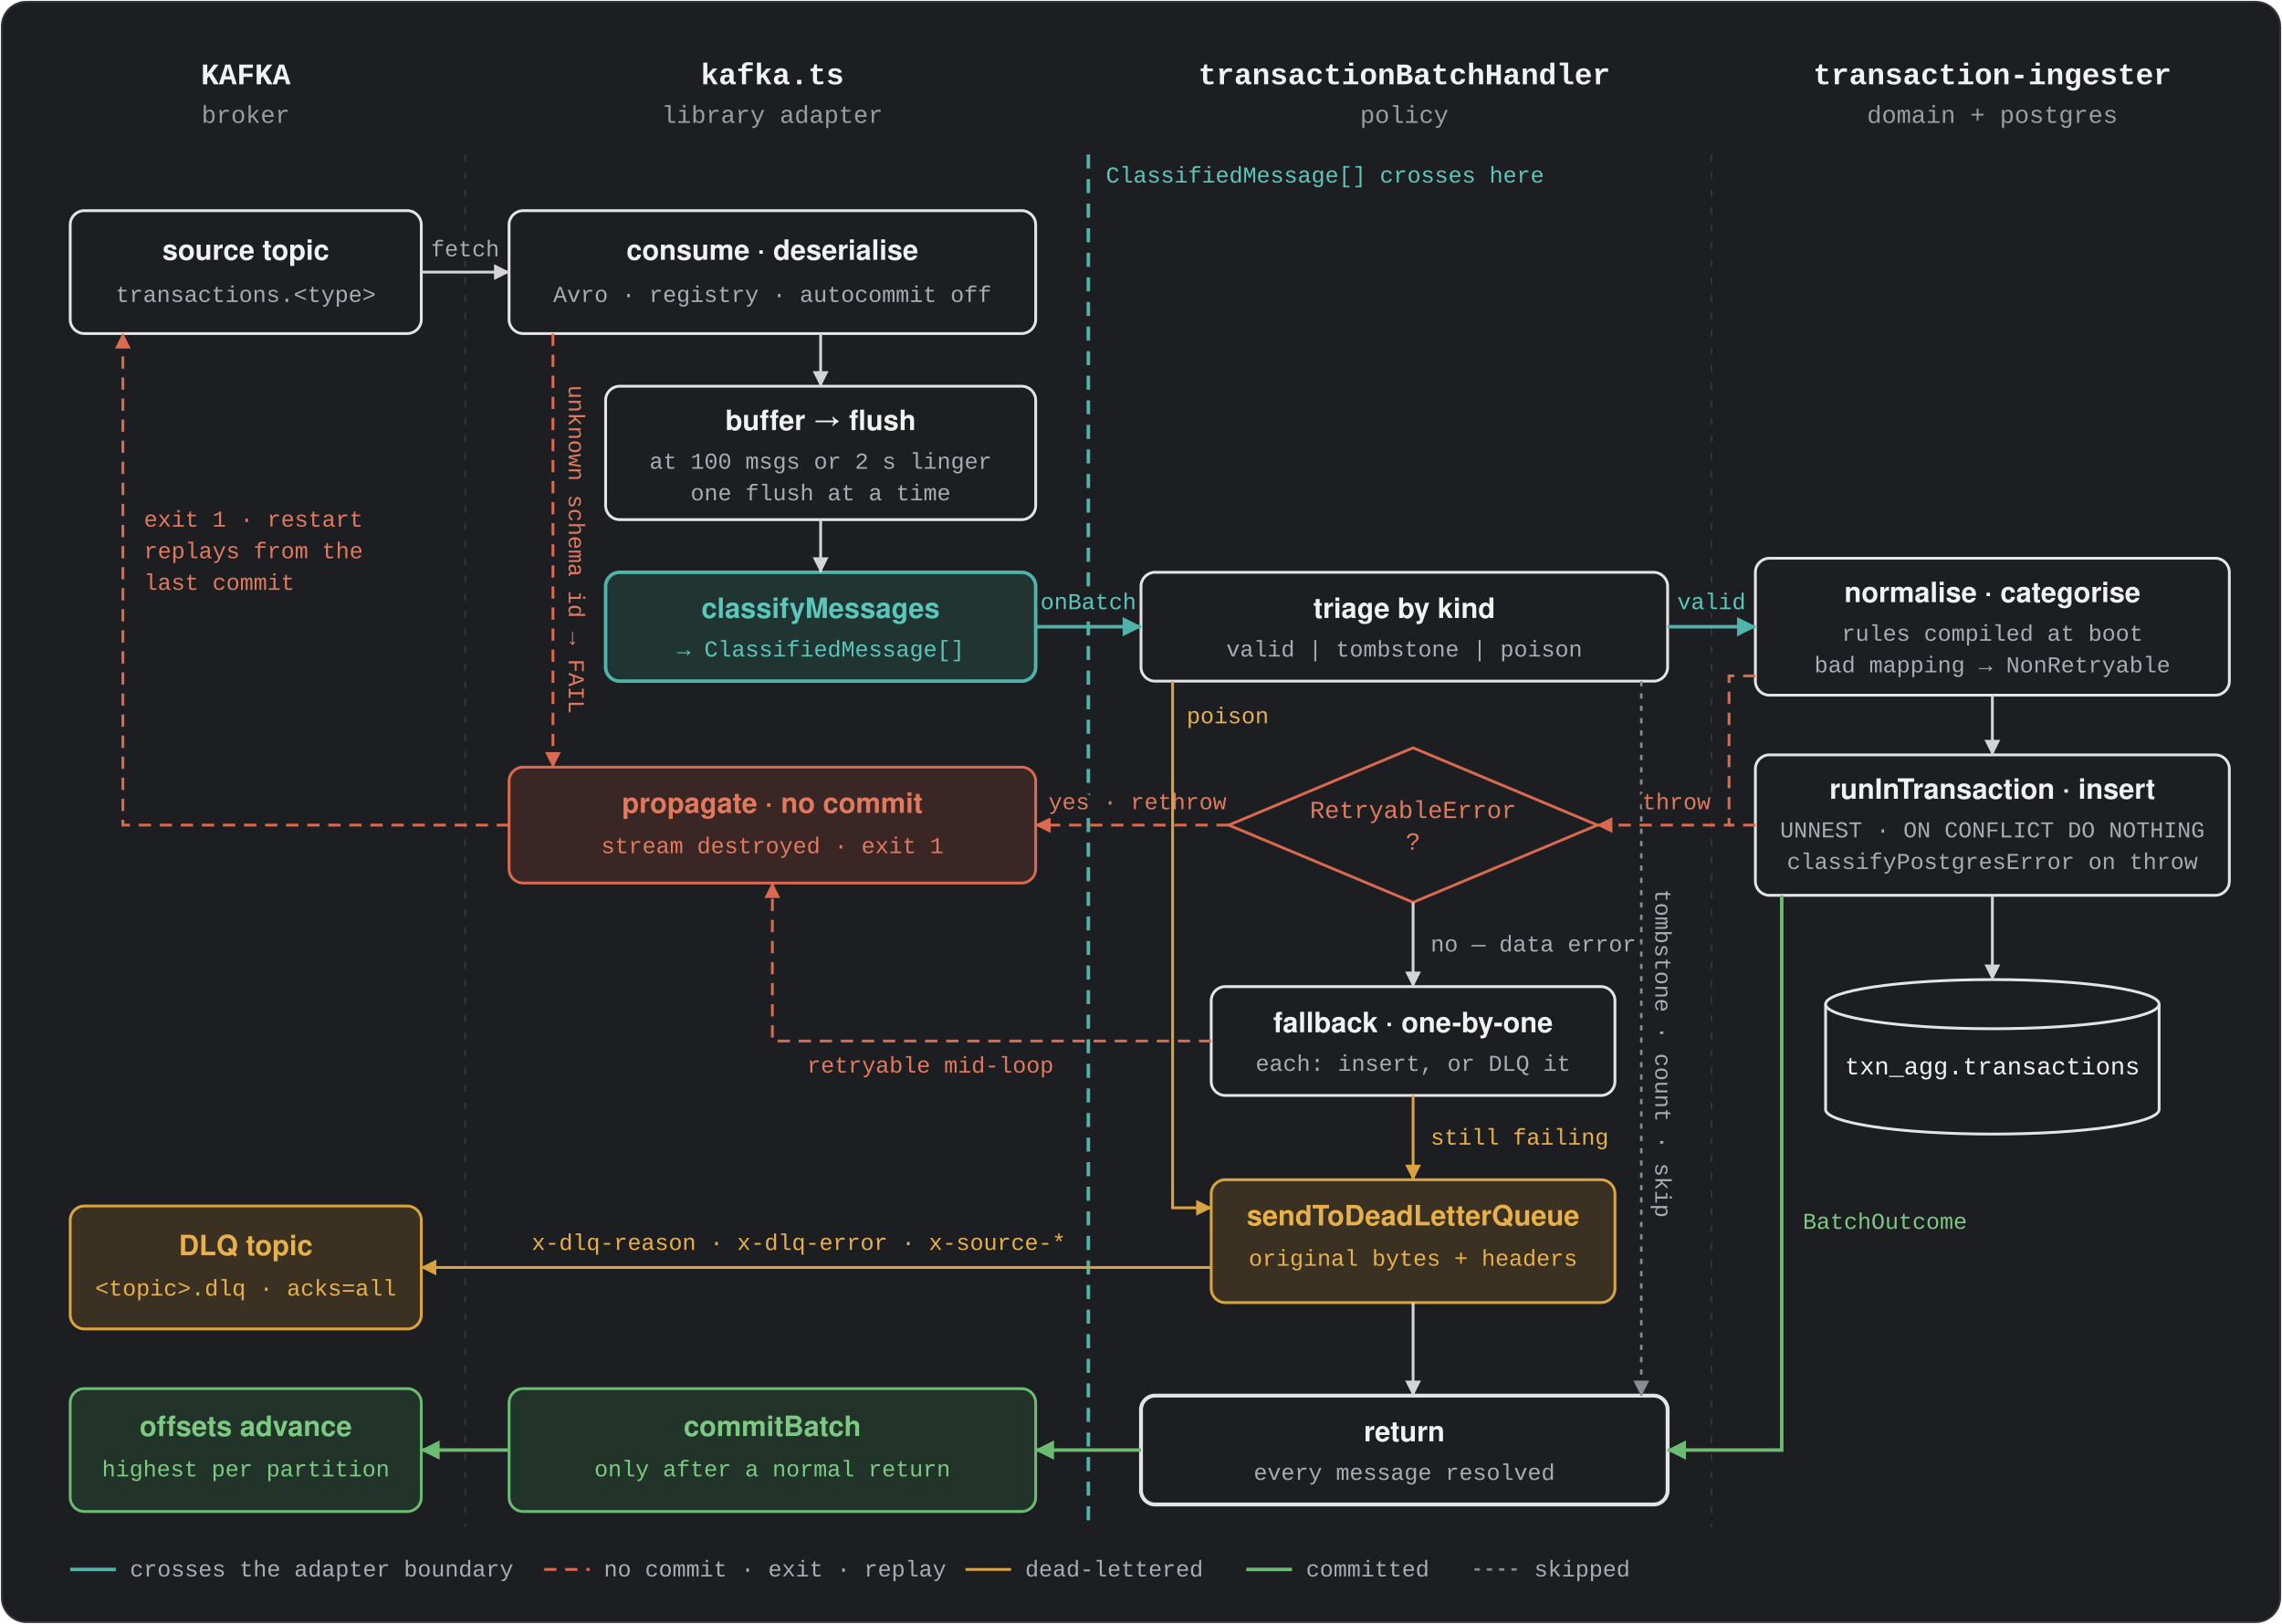
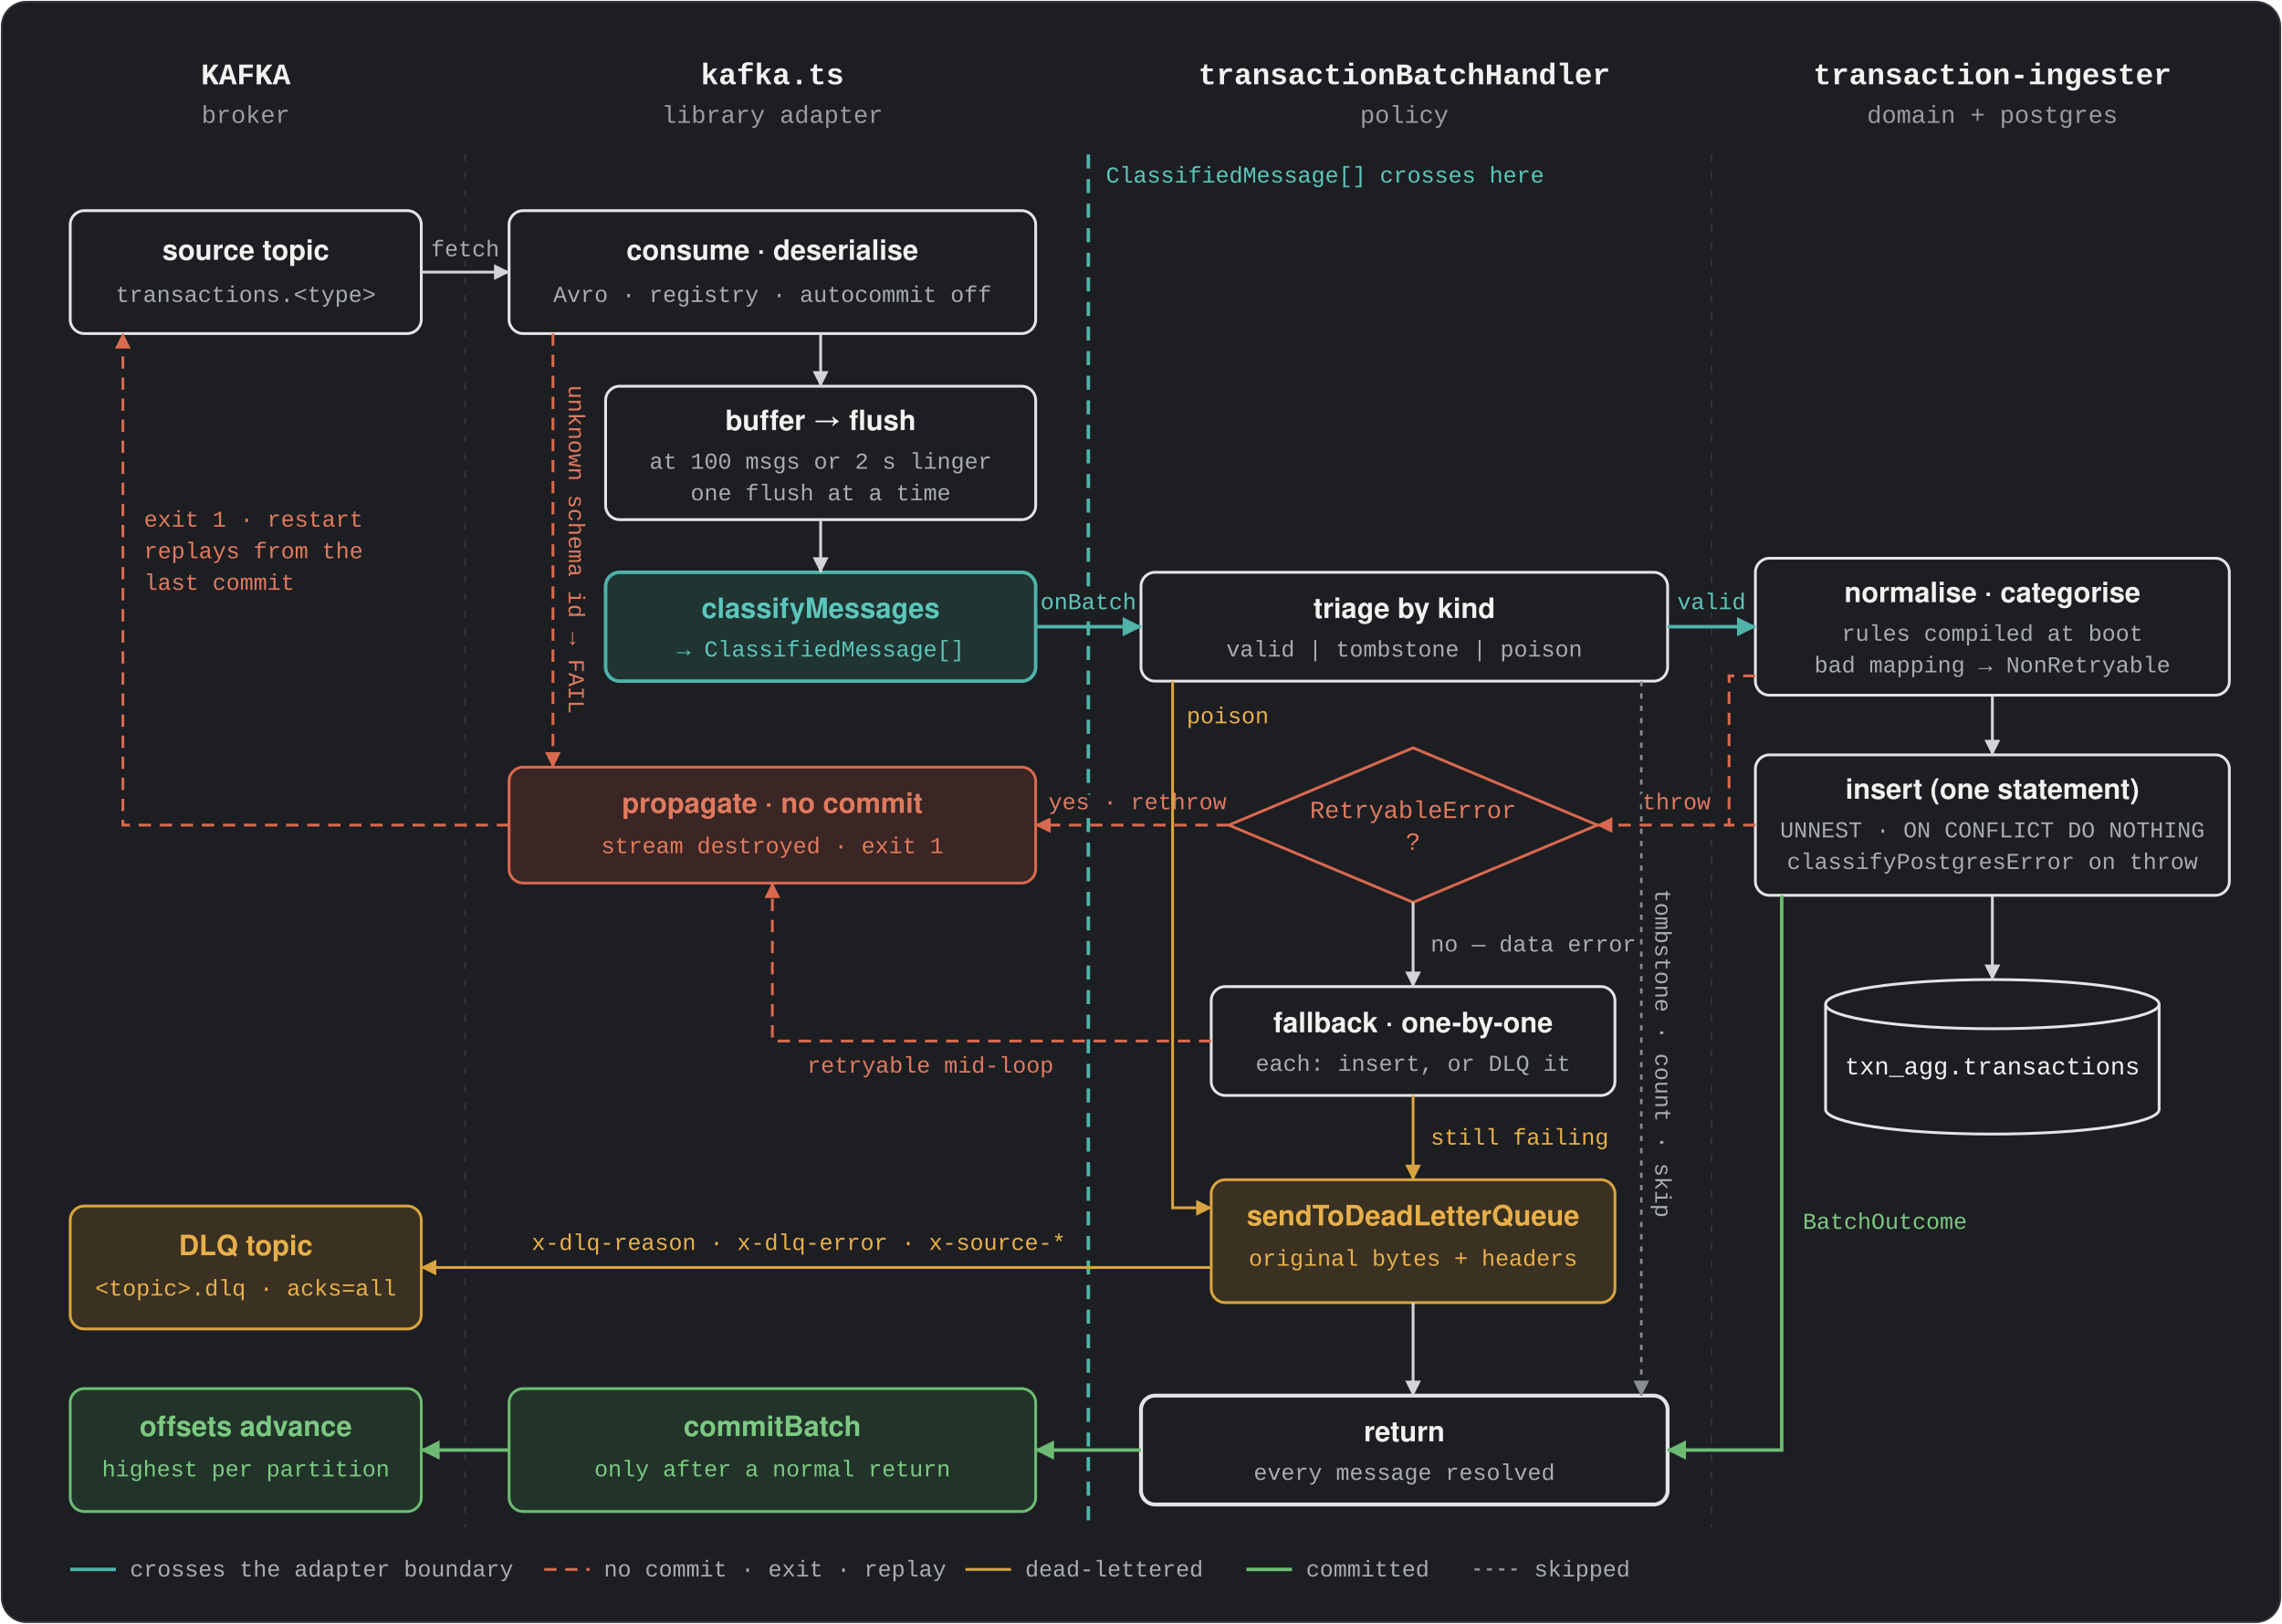
<svg xmlns="http://www.w3.org/2000/svg" viewBox="0 0 1300 925" width="1300" height="925" role="img" aria-labelledby="title description">
  <defs>
    <style>
			.lane-title { font: 700 17px ui-monospace, SFMono-Regular, Menlo, Consolas, "Liberation Mono", monospace; fill: #f2f2f2; }
			.lane-subtitle { font: 14px ui-monospace, SFMono-Regular, Menlo, Consolas, "Liberation Mono", monospace; fill: #9a9ca3; }
			.box-title { font: 600 16px -apple-system, BlinkMacSystemFont, "Segoe UI", Helvetica, Arial, sans-serif; fill: #f2f2f2; }
			.box-detail { font: 13px ui-monospace, SFMono-Regular, Menlo, Consolas, "Liberation Mono", monospace; fill: #a9abb3; }
			.edge-label { font: 13px ui-monospace, SFMono-Regular, Menlo, Consolas, "Liberation Mono", monospace; fill: #a9abb3; paint-order: stroke; stroke: #1d1e22; stroke-width: 5px; stroke-linejoin: round; }
			.box { fill: #1d1e22; stroke: #e4e4e7; stroke-width: 1.6; }
			.edge { fill: none; stroke: #d4d4d8; stroke-width: 1.6; }

			.teal-box { fill: #203432; stroke: #4fb3a9; stroke-width: 2; }
			.teal-edge { fill: none; stroke: #4fb3a9; stroke-width: 2; }
			.teal-text { fill: #5cc6bb; }

			.red-box { fill: #3a2624; stroke: #d9694f; stroke-width: 1.6; }
			.red-edge { fill: none; stroke: #d9694f; stroke-width: 1.6; stroke-dasharray: 7 5; }
			.red-text { fill: #e07a5f; }

			.amber-box { fill: #3a3122; stroke: #d9a43f; stroke-width: 1.6; }
			.amber-edge { fill: none; stroke: #d9a43f; stroke-width: 1.6; }
			.amber-text { fill: #e8b04b; }

			.green-box { fill: #22342a; stroke: #6dbb73; stroke-width: 1.6; }
			.green-edge { fill: none; stroke: #6dbb73; stroke-width: 2; }
			.green-text { fill: #7cc982; }

			.skip-edge { fill: none; stroke: #8b8d94; stroke-width: 1.4; stroke-dasharray: 3 4; }
			.lane-divider { stroke: #34353b; stroke-width: 1; stroke-dasharray: 4 6; }
			.boundary { stroke: #4fb3a9; stroke-width: 2; stroke-dasharray: 8 6; }
		</style>
    <marker id="arrow-neutral" viewBox="0 0 10 10" refX="9.5" refY="5" markerWidth="9" markerHeight="9" markerUnits="userSpaceOnUse" orient="auto">
      <path d="M0,0 L10,5 L0,10 z" fill="#d4d4d8" />
    </marker>
    <marker id="arrow-teal" viewBox="0 0 10 10" refX="9.5" refY="5" markerWidth="11" markerHeight="11" markerUnits="userSpaceOnUse" orient="auto">
      <path d="M0,0 L10,5 L0,10 z" fill="#4fb3a9" />
    </marker>
    <marker id="arrow-red" viewBox="0 0 10 10" refX="9.5" refY="5" markerWidth="9" markerHeight="9" markerUnits="userSpaceOnUse" orient="auto">
      <path d="M0,0 L10,5 L0,10 z" fill="#d9694f" />
    </marker>
    <marker id="arrow-amber" viewBox="0 0 10 10" refX="9.5" refY="5" markerWidth="9" markerHeight="9" markerUnits="userSpaceOnUse" orient="auto">
      <path d="M0,0 L10,5 L0,10 z" fill="#d9a43f" />
    </marker>
    <marker id="arrow-green" viewBox="0 0 10 10" refX="9.5" refY="5" markerWidth="11" markerHeight="11" markerUnits="userSpaceOnUse" orient="auto">
      <path d="M0,0 L10,5 L0,10 z" fill="#6dbb73" />
    </marker>
    <marker id="arrow-skip" viewBox="0 0 10 10" refX="9.5" refY="5" markerWidth="9" markerHeight="9" markerUnits="userSpaceOnUse" orient="auto">
      <path d="M0,0 L10,5 L0,10 z" fill="#8b8d94" />
    </marker>
  </defs>
  <rect x="1" y="1" width="1298" height="923" rx="14" fill="#1d1e22" stroke="#34353b" />
  <text class="lane-title" x="140" y="48" text-anchor="middle">KAFKA</text>
  <text class="lane-subtitle" x="140" y="70" text-anchor="middle">broker</text>
  <text class="lane-title" x="440" y="48" text-anchor="middle">kafka.ts</text>
  <text class="lane-subtitle" x="440" y="70" text-anchor="middle">library adapter</text>
  <text class="lane-title" x="800" y="48" text-anchor="middle">transactionBatchHandler</text>
  <text class="lane-subtitle" x="800" y="70" text-anchor="middle">policy</text>
  <text class="lane-title" x="1135" y="48" text-anchor="middle">transaction-ingester</text>
  <text class="lane-subtitle" x="1135" y="70" text-anchor="middle">domain + postgres</text>
  <line class="lane-divider" x1="265" y1="88" x2="265" y2="870" />
  <line class="lane-divider" x1="975" y1="88" x2="975" y2="870" />
  <line class="boundary" x1="620" y1="88" x2="620" y2="870" />
  <text class="edge-label teal-text" x="630" y="104">ClassifiedMessage[] crosses here</text>
  <rect class="box" x="40" y="120" width="200" height="70" rx="8" />
  <text class="box-title" x="140" y="148" text-anchor="middle">source topic</text>
  <text class="box-detail" x="140" y="172" text-anchor="middle">transactions.&lt;type&gt;</text>
  <rect class="amber-box" x="40" y="687" width="200" height="70" rx="8" />
  <text class="box-title amber-text" x="140" y="715" text-anchor="middle">DLQ topic</text>
  <text class="box-detail amber-text" x="140" y="738" text-anchor="middle">&lt;topic&gt;.dlq · acks=all</text>
  <rect class="green-box" x="40" y="791" width="200" height="70" rx="8" />
  <text class="box-title green-text" x="140" y="818" text-anchor="middle">offsets advance</text>
  <text class="box-detail green-text" x="140" y="841" text-anchor="middle">highest per partition</text>
  <rect class="box" x="290" y="120" width="300" height="70" rx="8" />
  <text class="box-title" x="440" y="148" text-anchor="middle">consume · deserialise</text>
  <text class="box-detail" x="440" y="172" text-anchor="middle">Avro · registry · autocommit off</text>
  <rect class="box" x="345" y="220" width="245" height="76" rx="8" />
  <text class="box-title" x="467.5" y="245" text-anchor="middle">buffer → flush</text>
  <text class="box-detail" x="467.5" y="267" text-anchor="middle">at 100 msgs or 2 s linger</text>
  <text class="box-detail" x="467.5" y="285" text-anchor="middle">one flush at a time</text>
  <rect class="teal-box" x="345" y="326" width="245" height="62" rx="8" />
  <text class="box-title teal-text" x="467.5" y="352" text-anchor="middle">classifyMessages</text>
  <text class="box-detail teal-text" x="467.5" y="374" text-anchor="middle">→ ClassifiedMessage[]</text>
  <rect class="red-box" x="290" y="437" width="300" height="66" rx="8" />
  <text class="box-title red-text" x="440" y="463" text-anchor="middle">propagate · no commit</text>
  <text class="box-detail red-text" x="440" y="486" text-anchor="middle">stream destroyed · exit 1</text>
  <rect class="green-box" x="290" y="791" width="300" height="70" rx="8" />
  <text class="box-title green-text" x="440" y="818" text-anchor="middle">commitBatch</text>
  <text class="box-detail green-text" x="440" y="841" text-anchor="middle">only after a normal return</text>
  <rect class="box" x="650" y="326" width="300" height="62" rx="8" />
  <text class="box-title" x="800" y="352" text-anchor="middle">triage by kind</text>
  <text class="box-detail" x="800" y="374" text-anchor="middle">valid | tombstone | poison</text>
  <polygon points="700,470 805,426 910,470 805,514" fill="#1d1e22" stroke="#d9694f" stroke-width="1.6" />
  <text class="box-detail red-text" x="805" y="466" text-anchor="middle" style="font-size: 14px">RetryableError</text>
  <text class="box-detail red-text" x="805" y="484" text-anchor="middle" style="font-size: 14px">?</text>
  <rect class="box" x="690" y="562" width="230" height="62" rx="8" />
  <text class="box-title" x="805" y="588" text-anchor="middle">fallback · one-by-one</text>
  <text class="box-detail" x="805" y="610" text-anchor="middle">each: insert, or DLQ it</text>
  <rect class="amber-box" x="690" y="672" width="230" height="70" rx="8" />
  <text class="box-title amber-text" x="805" y="698" text-anchor="middle">sendToDeadLetterQueue</text>
  <text class="box-detail amber-text" x="805" y="721" text-anchor="middle">original bytes + headers</text>
  <rect class="box" x="650" y="795" width="300" height="62" rx="8" style="stroke-width: 2.2" />
  <text class="box-title" x="800" y="821" text-anchor="middle">return</text>
  <text class="box-detail" x="800" y="843" text-anchor="middle">every message resolved</text>
  <rect class="box" x="1000" y="318" width="270" height="78" rx="8" />
  <text class="box-title" x="1135" y="343" text-anchor="middle">normalise · categorise</text>
  <text class="box-detail" x="1135" y="365" text-anchor="middle">rules compiled at boot</text>
  <text class="box-detail" x="1135" y="383" text-anchor="middle">bad mapping → NonRetryable</text>
  <rect class="box" x="1000" y="430" width="270" height="80" rx="8" />
-   <text class="box-title" x="1135" y="455" text-anchor="middle">runInTransaction · insert</text>
+   <text class="box-title" x="1135" y="455" text-anchor="middle">insert (one statement)</text>
  <text class="box-detail" x="1135" y="477" text-anchor="middle">UNNEST · ON CONFLICT DO NOTHING</text>
  <text class="box-detail" x="1135" y="495" text-anchor="middle">classifyPostgresError on throw</text>
  <path d="M1040,572 L1040,632 A95,14 0 0 0 1230,632 L1230,572" fill="#1d1e22" stroke="#e4e4e7" stroke-width="1.6" />
  <ellipse cx="1135" cy="572" rx="95" ry="14" fill="#1d1e22" stroke="#e4e4e7" stroke-width="1.6" />
  <text class="box-detail" x="1135" y="612" text-anchor="middle" style="font-size: 14px; fill: #f2f2f2">txn_agg.transactions</text>
  <line class="edge" x1="240" y1="155" x2="290" y2="155" marker-end="url(#arrow-neutral)" />
  <text class="edge-label" x="265" y="146" text-anchor="middle">fetch</text>
  <line class="edge" x1="467.5" y1="190" x2="467.5" y2="220" marker-end="url(#arrow-neutral)" />
  <line class="edge" x1="467.5" y1="296" x2="467.5" y2="326" marker-end="url(#arrow-neutral)" />
  <line class="teal-edge" x1="590" y1="357" x2="650" y2="357" marker-end="url(#arrow-teal)" />
  <text class="edge-label teal-text" x="620" y="347" text-anchor="middle">onBatch</text>
  <line class="teal-edge" x1="950" y1="357" x2="1000" y2="357" marker-end="url(#arrow-teal)" />
  <text class="edge-label teal-text" x="975" y="347" text-anchor="middle">valid</text>
  <line class="edge" x1="1135" y1="396" x2="1135" y2="430" marker-end="url(#arrow-neutral)" />
  <line class="edge" x1="1135" y1="510" x2="1135" y2="558" marker-end="url(#arrow-neutral)" />
  <line class="edge" x1="805" y1="514" x2="805" y2="562" marker-end="url(#arrow-neutral)" />
  <text class="edge-label" x="815" y="542">no — data error</text>
  <line class="edge" x1="805" y1="742" x2="805" y2="795" marker-end="url(#arrow-neutral)" />
  <line class="skip-edge" x1="935" y1="388" x2="935" y2="795" marker-end="url(#arrow-skip)" />
  <text class="edge-label" x="943" y="600" text-anchor="middle" transform="rotate(90 943 600)">tombstone · count · skip</text>
  <path class="red-edge" d="M1000,385 H985 V470 H910" marker-end="url(#arrow-red)" />
  <line class="red-edge" x1="1000" y1="470" x2="985" y2="470" />
  <text class="edge-label red-text" x="955" y="461" text-anchor="middle">throw</text>
  <line class="red-edge" x1="700" y1="470" x2="590" y2="470" marker-end="url(#arrow-red)" />
  <text class="edge-label red-text" x="648" y="461" text-anchor="middle">yes · rethrow</text>
  <path class="red-edge" d="M690,593 H440 V503" marker-end="url(#arrow-red)" />
  <text class="edge-label red-text" x="530" y="611" text-anchor="middle">retryable mid-loop</text>
  <line class="red-edge" x1="315" y1="190" x2="315" y2="437" marker-end="url(#arrow-red)" />
  <text class="edge-label red-text" x="324" y="313" text-anchor="middle" transform="rotate(90 324 313)">unknown schema id → FAIL</text>
  <path class="red-edge" d="M290,470 H70 V190" marker-end="url(#arrow-red)" />
  <text class="edge-label red-text" x="82" y="300">exit 1 · restart</text>
  <text class="edge-label red-text" x="82" y="318">replays from the</text>
  <text class="edge-label red-text" x="82" y="336">last commit</text>
  <path class="amber-edge" d="M668,388 V688 H690" marker-end="url(#arrow-amber)" />
  <text class="edge-label amber-text" x="676" y="412">poison</text>
  <line class="amber-edge" x1="805" y1="624" x2="805" y2="672" marker-end="url(#arrow-amber)" />
  <text class="edge-label amber-text" x="815" y="652">still failing</text>
  <line class="amber-edge" x1="690" y1="722" x2="240" y2="722" marker-end="url(#arrow-amber)" />
  <text class="edge-label amber-text" x="455" y="712" text-anchor="middle">x-dlq-reason · x-dlq-error · x-source-*</text>
  <path class="green-edge" d="M1015,510 V826 H950" marker-end="url(#arrow-green)" />
  <text class="edge-label green-text" x="1027" y="700">BatchOutcome</text>
  <line class="green-edge" x1="650" y1="826" x2="590" y2="826" marker-end="url(#arrow-green)" />
  <line class="green-edge" x1="290" y1="826" x2="240" y2="826" marker-end="url(#arrow-green)" />
  <g transform="translate(40 898)">
    <line class="teal-edge" x1="0" y1="-4" x2="26" y2="-4" />
    <text class="edge-label" x="34" y="0">crosses the adapter boundary</text>
    <line class="red-edge" x1="270" y1="-4" x2="296" y2="-4" />
    <text class="edge-label" x="304" y="0">no commit · exit · replay</text>
    <line class="amber-edge" x1="510" y1="-4" x2="536" y2="-4" />
    <text class="edge-label" x="544" y="0">dead-lettered</text>
    <line class="green-edge" x1="670" y1="-4" x2="696" y2="-4" />
    <text class="edge-label" x="704" y="0">committed</text>
    <line class="skip-edge" x1="800" y1="-4" x2="826" y2="-4" />
    <text class="edge-label" x="834" y="0">skipped</text>
  </g>
</svg>
